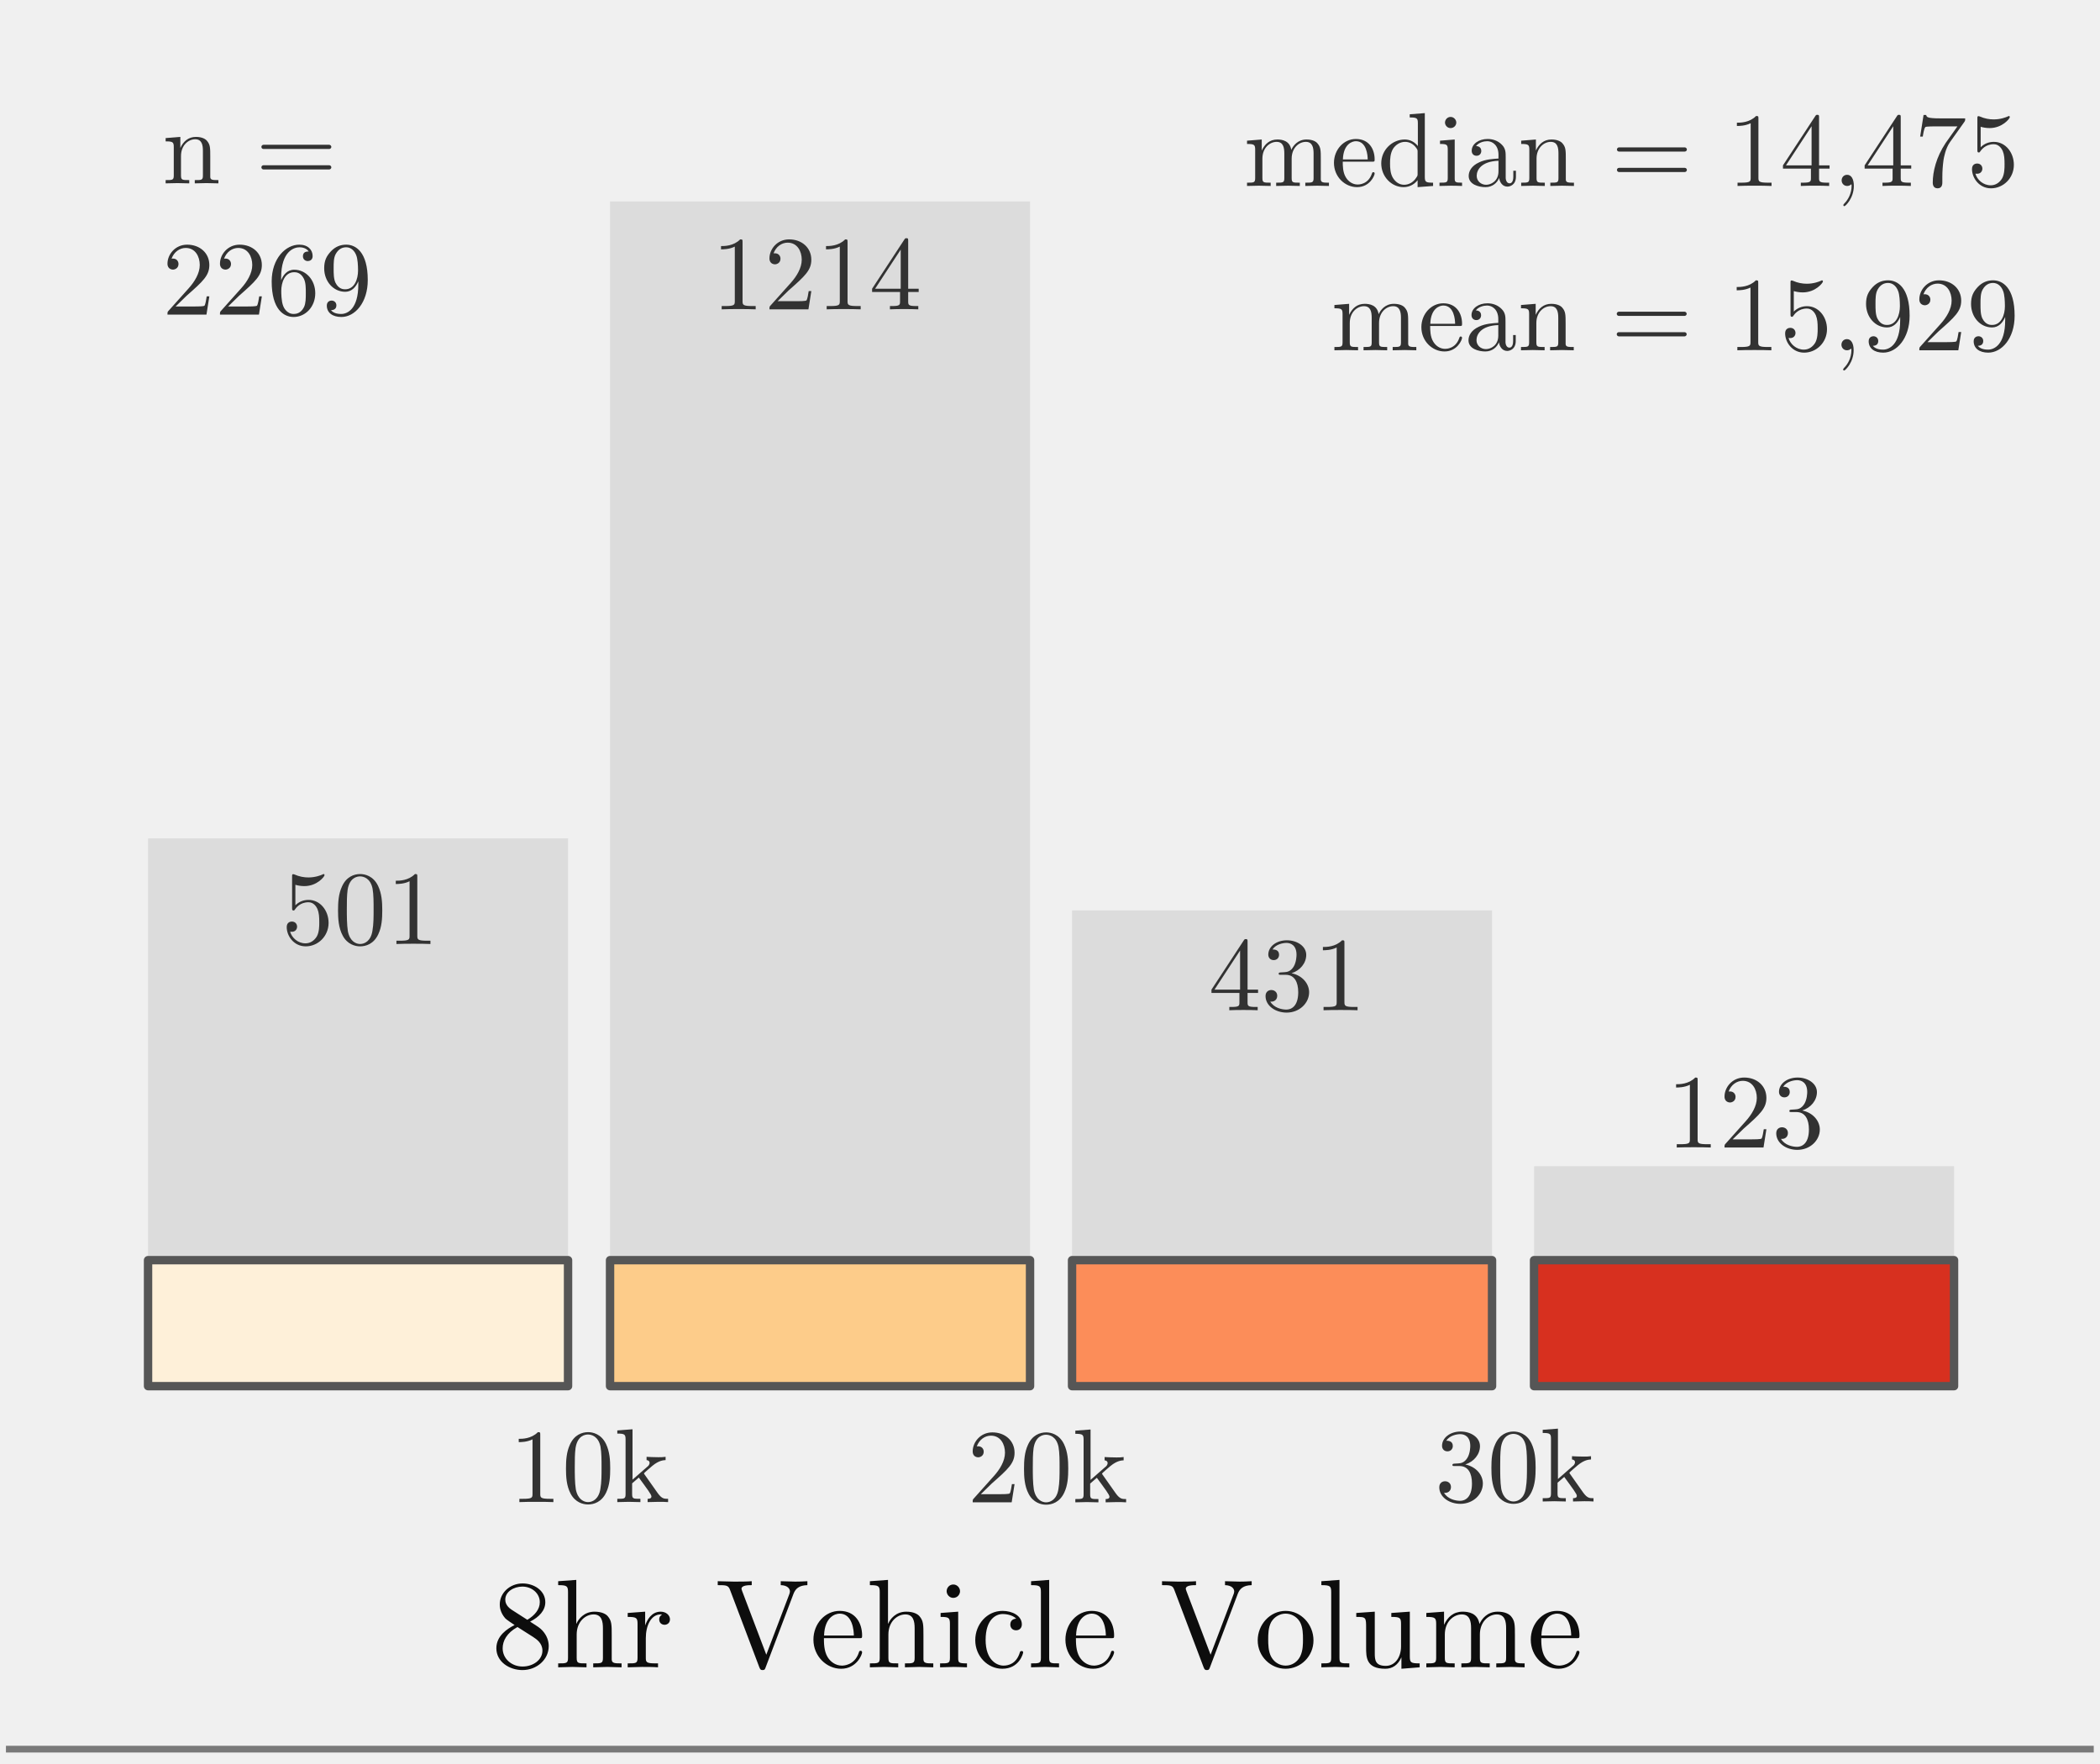
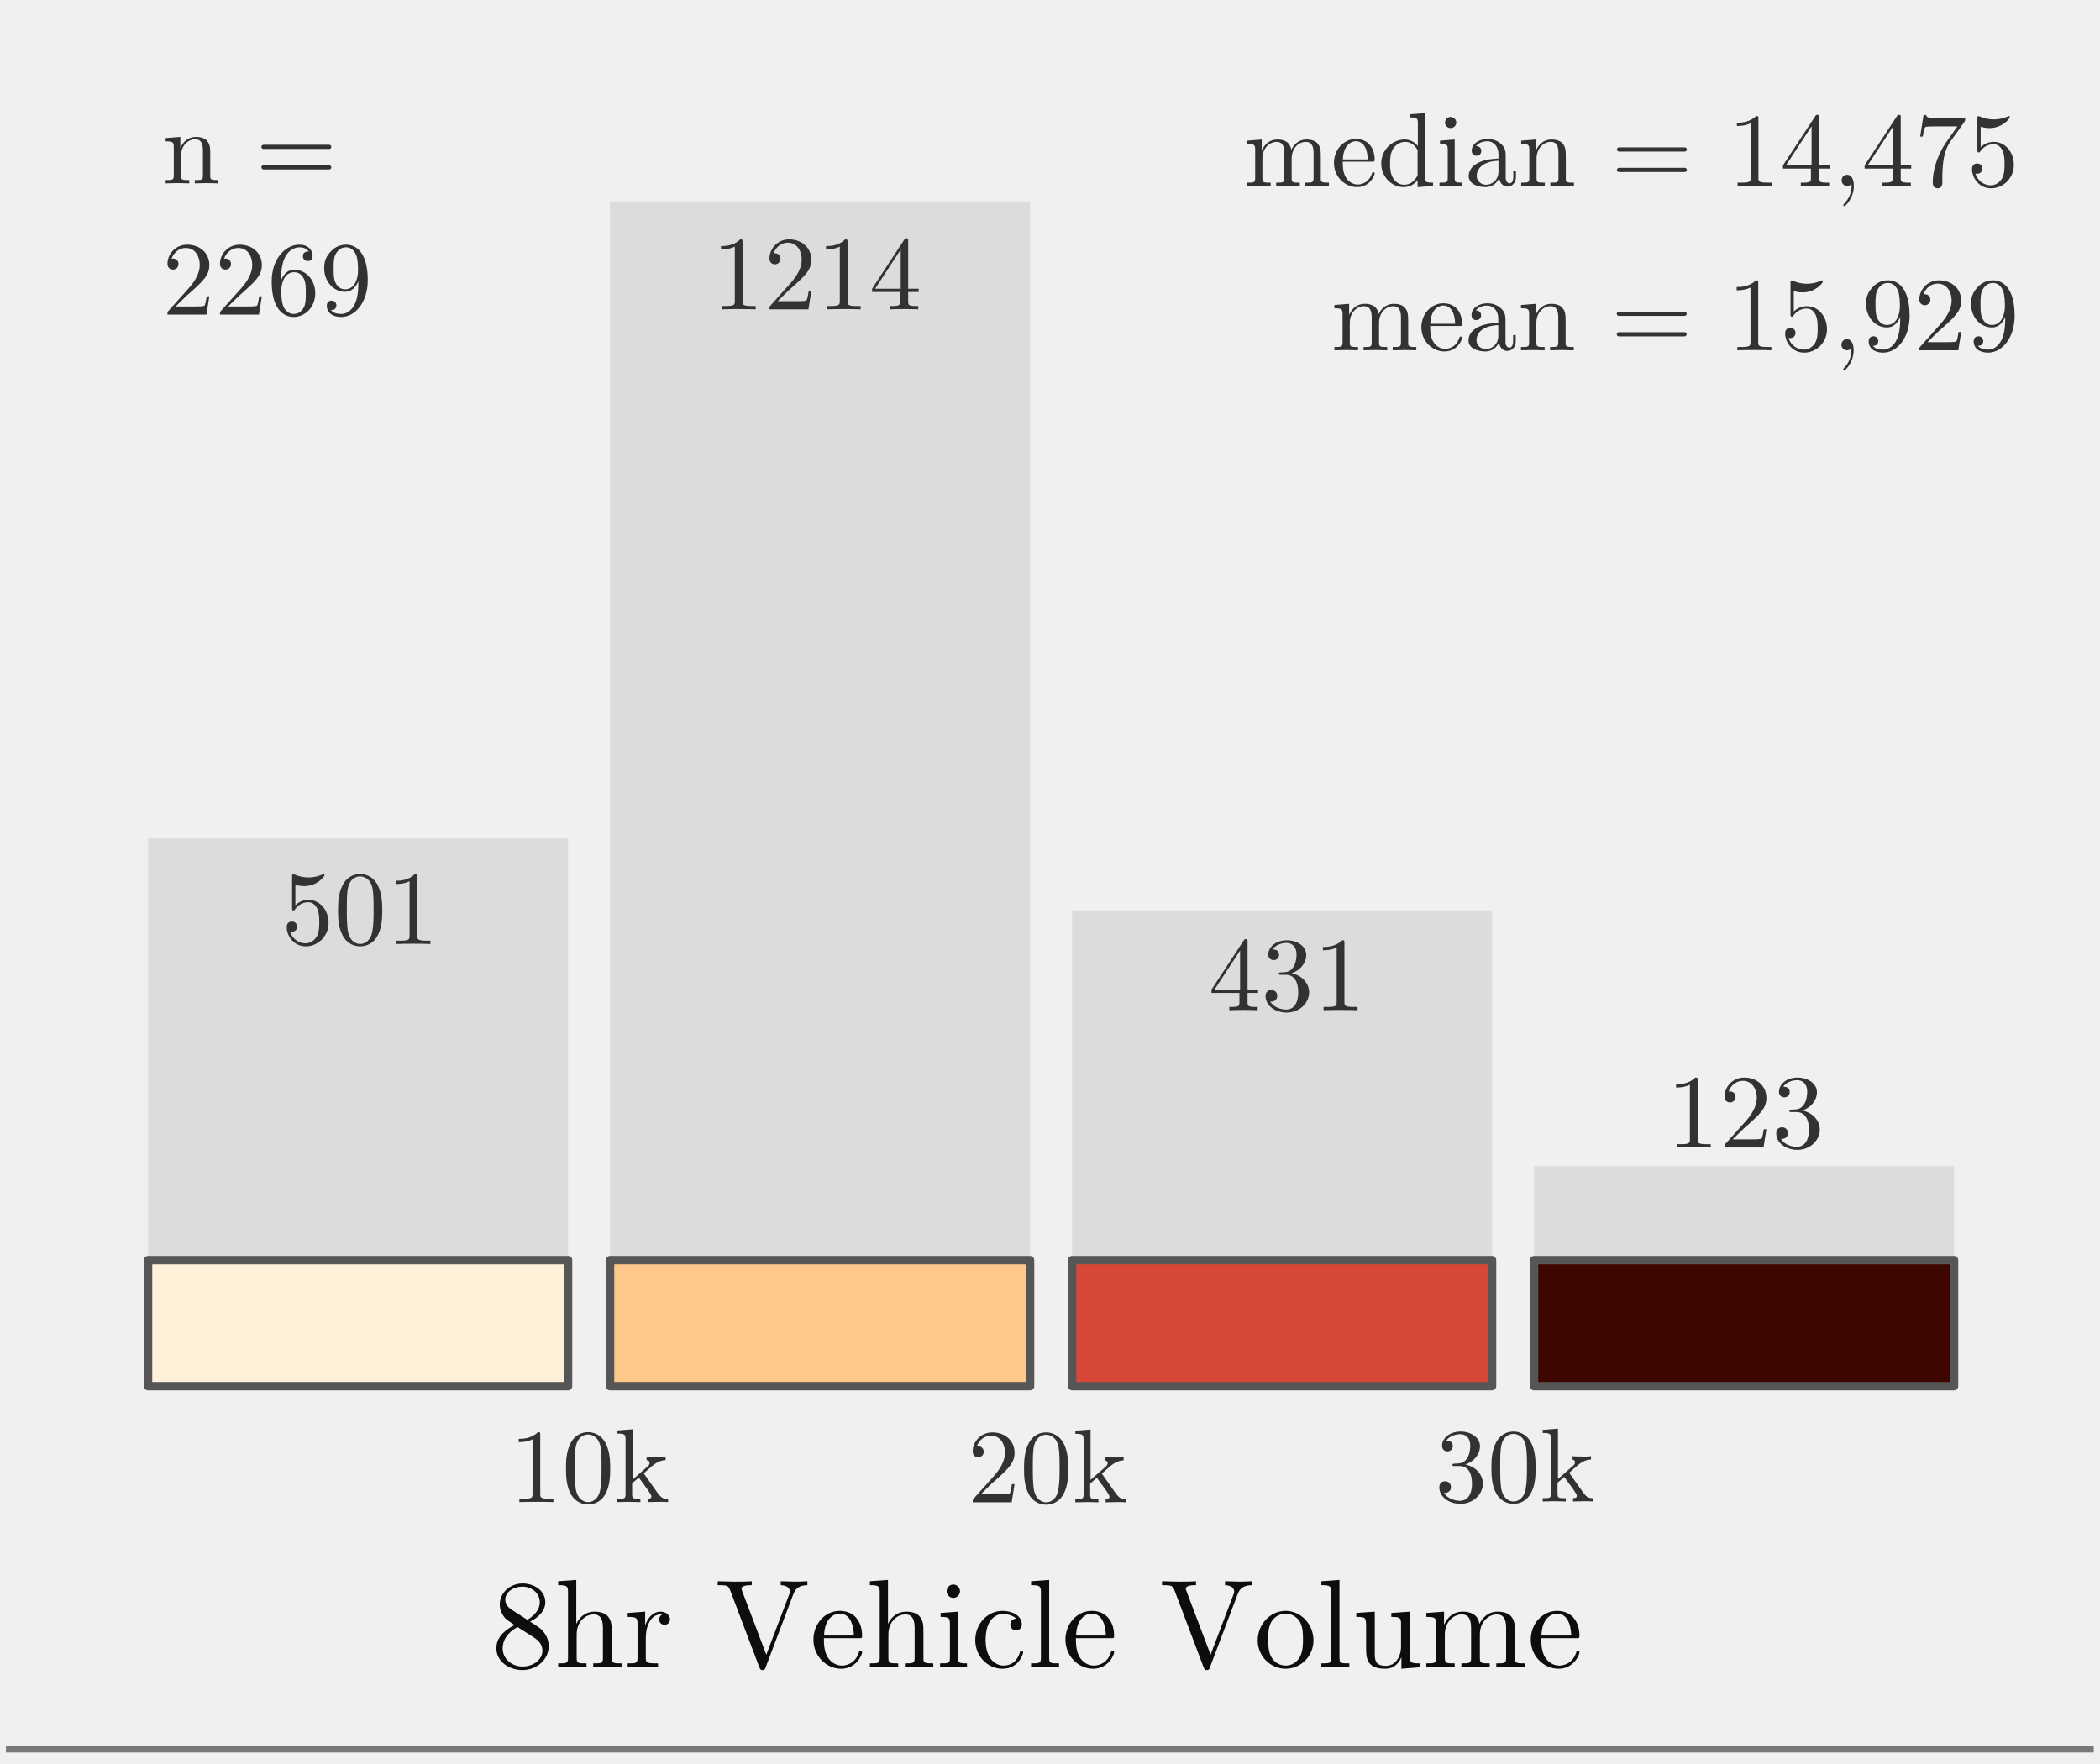
<svg xmlns="http://www.w3.org/2000/svg" width="250" height="210" viewBox="0 0 250 210" id="svg2" version="1.1">
  <defs id="defs4" />
  <g id="layer1" transform="translate(0,-842.3622)">
    <rect y="942.175" x="17.625" height="50.187" width="50" id="rect4351" style="fill:#dcdcdc;fill-opacity:1;stroke:#ffffff;stroke-width:0;stroke-linecap:round;stroke-linejoin:round;stroke-miterlimit:10;stroke-dasharray:none;stroke-dashoffset:0;stroke-opacity:1" />
    <rect style="fill:#dcdcdc;fill-opacity:1;stroke:#ffffff;stroke-width:0;stroke-linecap:round;stroke-linejoin:round;stroke-miterlimit:10;stroke-dasharray:none;stroke-dashoffset:0;stroke-opacity:1" id="rect4199" width="50" height="11.161" x="182.629" y="981.201" />
    <rect y="866.341" x="72.625" height="126.021" width="50" id="rect4276" style="fill:#dcdcdc;fill-opacity:1;stroke:#ffffff;stroke-width:0;stroke-linecap:round;stroke-linejoin:round;stroke-miterlimit:10;stroke-dasharray:none;stroke-dashoffset:0;stroke-opacity:1" />
    <rect style="fill:#dcdcdc;fill-opacity:1;stroke:#ffffff;stroke-width:0;stroke-linecap:round;stroke-linejoin:round;stroke-miterlimit:10;stroke-dasharray:none;stroke-dashoffset:0;stroke-opacity:1" id="rect4201" width="50" height="41.62" x="127.625" y="950.742" />
    <text xml:space="preserve" style="font-style:normal;font-variant:normal;font-weight:normal;font-stretch:normal;font-size:15px;line-height:125%;font-family:'Latin Modern Math';-inkscape-font-specification:'Latin Modern Math, Normal';text-align:start;letter-spacing:0px;word-spacing:0px;writing-mode:lr-tb;text-anchor:start;fill:#0d0d0d;fill-opacity:1;stroke:none;stroke-width:1px;stroke-linecap:butt;stroke-linejoin:miter;stroke-opacity:1" x="58.466" y="1040.852" id="text4142">
      <tspan id="tspan4144" x="58.466" y="1040.852">8hr Vehicle Volume</tspan>
    </text>
-     <rect style="fill:#fdcc8a;fill-opacity:1;stroke:#565656;stroke-width:1;stroke-linecap:round;stroke-linejoin:round;stroke-miterlimit:10;stroke-dasharray:none;stroke-dashoffset:0;stroke-opacity:1" id="rect4189" width="50" height="15" x="72.625" y="992.38" />
+     <rect style="fill:#fdc88a;fill-opacity:1;stroke:#565656;stroke-width:1;stroke-linecap:round;stroke-linejoin:round;stroke-miterlimit:10;stroke-dasharray:none;stroke-dashoffset:0;stroke-opacity:1" id="rect4189" width="50" height="15" x="72.625" y="992.38" />
    <rect style="fill:#fef0d9;fill-opacity:1;stroke:#565656;stroke-width:1;stroke-linecap:round;stroke-linejoin:round;stroke-miterlimit:10;stroke-dasharray:none;stroke-dashoffset:0;stroke-opacity:1" id="rect4191" width="50" height="15" x="17.625" y="992.38" />
-     <rect style="fill:#fc8d59;fill-opacity:1;stroke:#565656;stroke-width:1;stroke-linecap:round;stroke-linejoin:round;stroke-miterlimit:10;stroke-dasharray:none;stroke-dashoffset:0;stroke-opacity:1" id="rect4195" width="50" height="15" x="127.625" y="992.38" />
-     <rect style="fill:#d7301f;fill-opacity:1;stroke:#565656;stroke-width:1;stroke-linecap:round;stroke-linejoin:round;stroke-miterlimit:10;stroke-dasharray:none;stroke-dashoffset:0;stroke-opacity:1" id="rect4197" width="50" height="15" x="182.625" y="992.38" />
+     <rect style="fill:#d84838;fill-opacity:1;stroke:#565656;stroke-width:1;stroke-linecap:round;stroke-linejoin:round;stroke-miterlimit:10;stroke-dasharray:none;stroke-dashoffset:0;stroke-opacity:1" id="rect4195" width="50" height="15" x="127.625" y="992.38" />
+     <rect style="fill:#3d0600;fill-opacity:1;stroke:#565656;stroke-width:1;stroke-linecap:round;stroke-linejoin:round;stroke-miterlimit:10;stroke-dasharray:none;stroke-dashoffset:0;stroke-opacity:1" id="rect4197" width="50" height="15" x="182.625" y="992.38" />
    <text xml:space="preserve" style="font-style:normal;font-variant:normal;font-weight:normal;font-stretch:normal;font-size:12.5px;line-height:125%;font-family:'Latin Modern Math';-inkscape-font-specification:'Latin Modern Math, Normal';text-align:start;letter-spacing:0px;word-spacing:0px;writing-mode:lr-tb;text-anchor:start;fill:#323232;fill-opacity:1;stroke:none;stroke-width:1px;stroke-linecap:butt;stroke-linejoin:miter;stroke-opacity:1" x="60.646" y="1021.184" id="text4142-0">
      <tspan id="tspan4144-5" x="60.646" y="1021.184">10k</tspan>
    </text>
    <text xml:space="preserve" style="font-style:normal;font-variant:normal;font-weight:normal;font-stretch:normal;font-size:12.5px;line-height:125%;font-family:'Latin Modern Math';-inkscape-font-specification:'Latin Modern Math, Normal';text-align:start;letter-spacing:0px;word-spacing:0px;writing-mode:lr-tb;text-anchor:start;fill:#323232;fill-opacity:1;stroke:none;stroke-width:1px;stroke-linecap:butt;stroke-linejoin:miter;stroke-opacity:1" x="115.171" y="1021.21" id="text4142-0-6">
      <tspan id="tspan4144-5-9" x="115.171" y="1021.21">20k</tspan>
    </text>
    <text xml:space="preserve" style="font-style:normal;font-variant:normal;font-weight:normal;font-stretch:normal;font-size:12.5px;line-height:125%;font-family:'Latin Modern Math';-inkscape-font-specification:'Latin Modern Math, Normal';text-align:start;letter-spacing:0px;word-spacing:0px;writing-mode:lr-tb;text-anchor:start;fill:#323232;fill-opacity:1;stroke:none;stroke-width:1px;stroke-linecap:butt;stroke-linejoin:miter;stroke-opacity:1" x="170.813" y="1021.109" id="text4142-0-6-9">
      <tspan id="tspan4144-5-9-9" x="170.813" y="1021.109">30k</tspan>
    </text>
    <text xml:space="preserve" style="font-style:normal;font-variant:normal;font-weight:normal;font-stretch:normal;font-size:12.5px;line-height:125%;font-family:'Latin Modern Math';-inkscape-font-specification:'Latin Modern Math, Normal';text-align:start;letter-spacing:0px;word-spacing:0px;writing-mode:lr-tb;text-anchor:start;fill:#323232;fill-opacity:1;stroke:none;stroke-width:1px;stroke-linecap:butt;stroke-linejoin:miter;stroke-opacity:1" x="19.313" y="864.191" id="text4142-0-8">
      <tspan id="tspan4144-5-4" x="19.313" y="864.191">n = </tspan>
      <tspan x="19.313" y="879.816" id="tspan4474">2269</tspan>
    </text>
    <text xml:space="preserve" style="font-style:normal;font-variant:normal;font-weight:normal;font-stretch:normal;font-size:12.5px;line-height:125%;font-family:'Latin Modern Math';-inkscape-font-specification:'Latin Modern Math, Normal';text-align:start;letter-spacing:0px;word-spacing:0px;writing-mode:lr-tb;text-anchor:start;fill:#323232;fill-opacity:1;stroke:none;stroke-width:1px;stroke-linecap:butt;stroke-linejoin:miter;stroke-opacity:1" x="158.453" y="884.062" id="text4142-0-8-8">
      <tspan id="tspan4144-5-4-0" x="158.453" y="884.062">mean = 15,929</tspan>
    </text>
    <text xml:space="preserve" style="font-style:normal;font-variant:normal;font-weight:normal;font-stretch:normal;font-size:12.5px;line-height:125%;font-family:'Latin Modern Math';-inkscape-font-specification:'Latin Modern Math, Normal';text-align:start;letter-spacing:0px;word-spacing:0px;writing-mode:lr-tb;text-anchor:start;fill:#323232;fill-opacity:1;stroke:none;stroke-width:1px;stroke-linecap:butt;stroke-linejoin:miter;stroke-opacity:1" x="148.049" y="864.502" id="text4142-0-8-8-9">
      <tspan id="tspan4144-5-4-0-7" x="148.049" y="864.502">median = 14,475</tspan>
    </text>
    <text xml:space="preserve" style="font-style:normal;font-variant:normal;font-weight:normal;font-stretch:normal;font-size:12.5px;line-height:125%;font-family:'Latin Modern Math';-inkscape-font-specification:'Latin Modern Math, Normal';text-align:start;letter-spacing:0px;word-spacing:0px;writing-mode:lr-tb;text-anchor:start;fill:#323232;fill-opacity:1;stroke:none;stroke-width:1px;stroke-linecap:butt;stroke-linejoin:miter;stroke-opacity:1" x="198.426" y="978.971" id="text4142-0-6-9-9">
      <tspan id="tspan4144-5-9-9-9" x="198.426" y="978.971">123</tspan>
    </text>
    <text xml:space="preserve" style="font-style:normal;font-variant:normal;font-weight:normal;font-stretch:normal;font-size:12.5px;line-height:125%;font-family:'Latin Modern Math';-inkscape-font-specification:'Latin Modern Math, Normal';text-align:start;letter-spacing:0px;word-spacing:0px;writing-mode:lr-tb;text-anchor:start;fill:#323232;fill-opacity:1;stroke:none;stroke-width:1px;stroke-linecap:butt;stroke-linejoin:miter;stroke-opacity:1" x="143.88" y="962.631" id="text4142-0-6-9-9-3">
      <tspan id="tspan4144-5-9-9-9-2" x="143.88" y="962.631">431</tspan>
    </text>
    <text xml:space="preserve" style="font-style:normal;font-variant:normal;font-weight:normal;font-stretch:normal;font-size:12.5px;line-height:125%;font-family:'Latin Modern Math';-inkscape-font-specification:'Latin Modern Math, Normal';text-align:start;letter-spacing:0px;word-spacing:0px;writing-mode:lr-tb;text-anchor:start;fill:#323232;fill-opacity:1;stroke:none;stroke-width:1px;stroke-linecap:butt;stroke-linejoin:miter;stroke-opacity:1" x="84.728" y="879.187" id="text4142-0-6-9-9-3-4">
      <tspan id="tspan4144-5-9-9-9-2-3" x="84.728" y="879.187">1214</tspan>
    </text>
    <text xml:space="preserve" style="font-style:normal;font-variant:normal;font-weight:normal;font-stretch:normal;font-size:12.5px;line-height:125%;font-family:'Latin Modern Math';-inkscape-font-specification:'Latin Modern Math, Normal';text-align:start;letter-spacing:0px;word-spacing:0px;writing-mode:lr-tb;text-anchor:start;fill:#323232;fill-opacity:1;stroke:none;stroke-width:1px;stroke-linecap:butt;stroke-linejoin:miter;stroke-opacity:1" x="33.508" y="954.744" id="text4142-0-6-9-9-3-4-7">
      <tspan id="tspan4144-5-9-9-9-2-3-1" x="33.508" y="954.744">501</tspan>
    </text>
    <path style="fill:none;fill-rule:evenodd;stroke:#797979;stroke-width:0.8;stroke-linecap:butt;stroke-linejoin:miter;stroke-opacity:1;stroke-miterlimit:4;stroke-dasharray:none" d="m 0.707,1050.594 248.548,0" id="path4453" />
  </g>
</svg>
